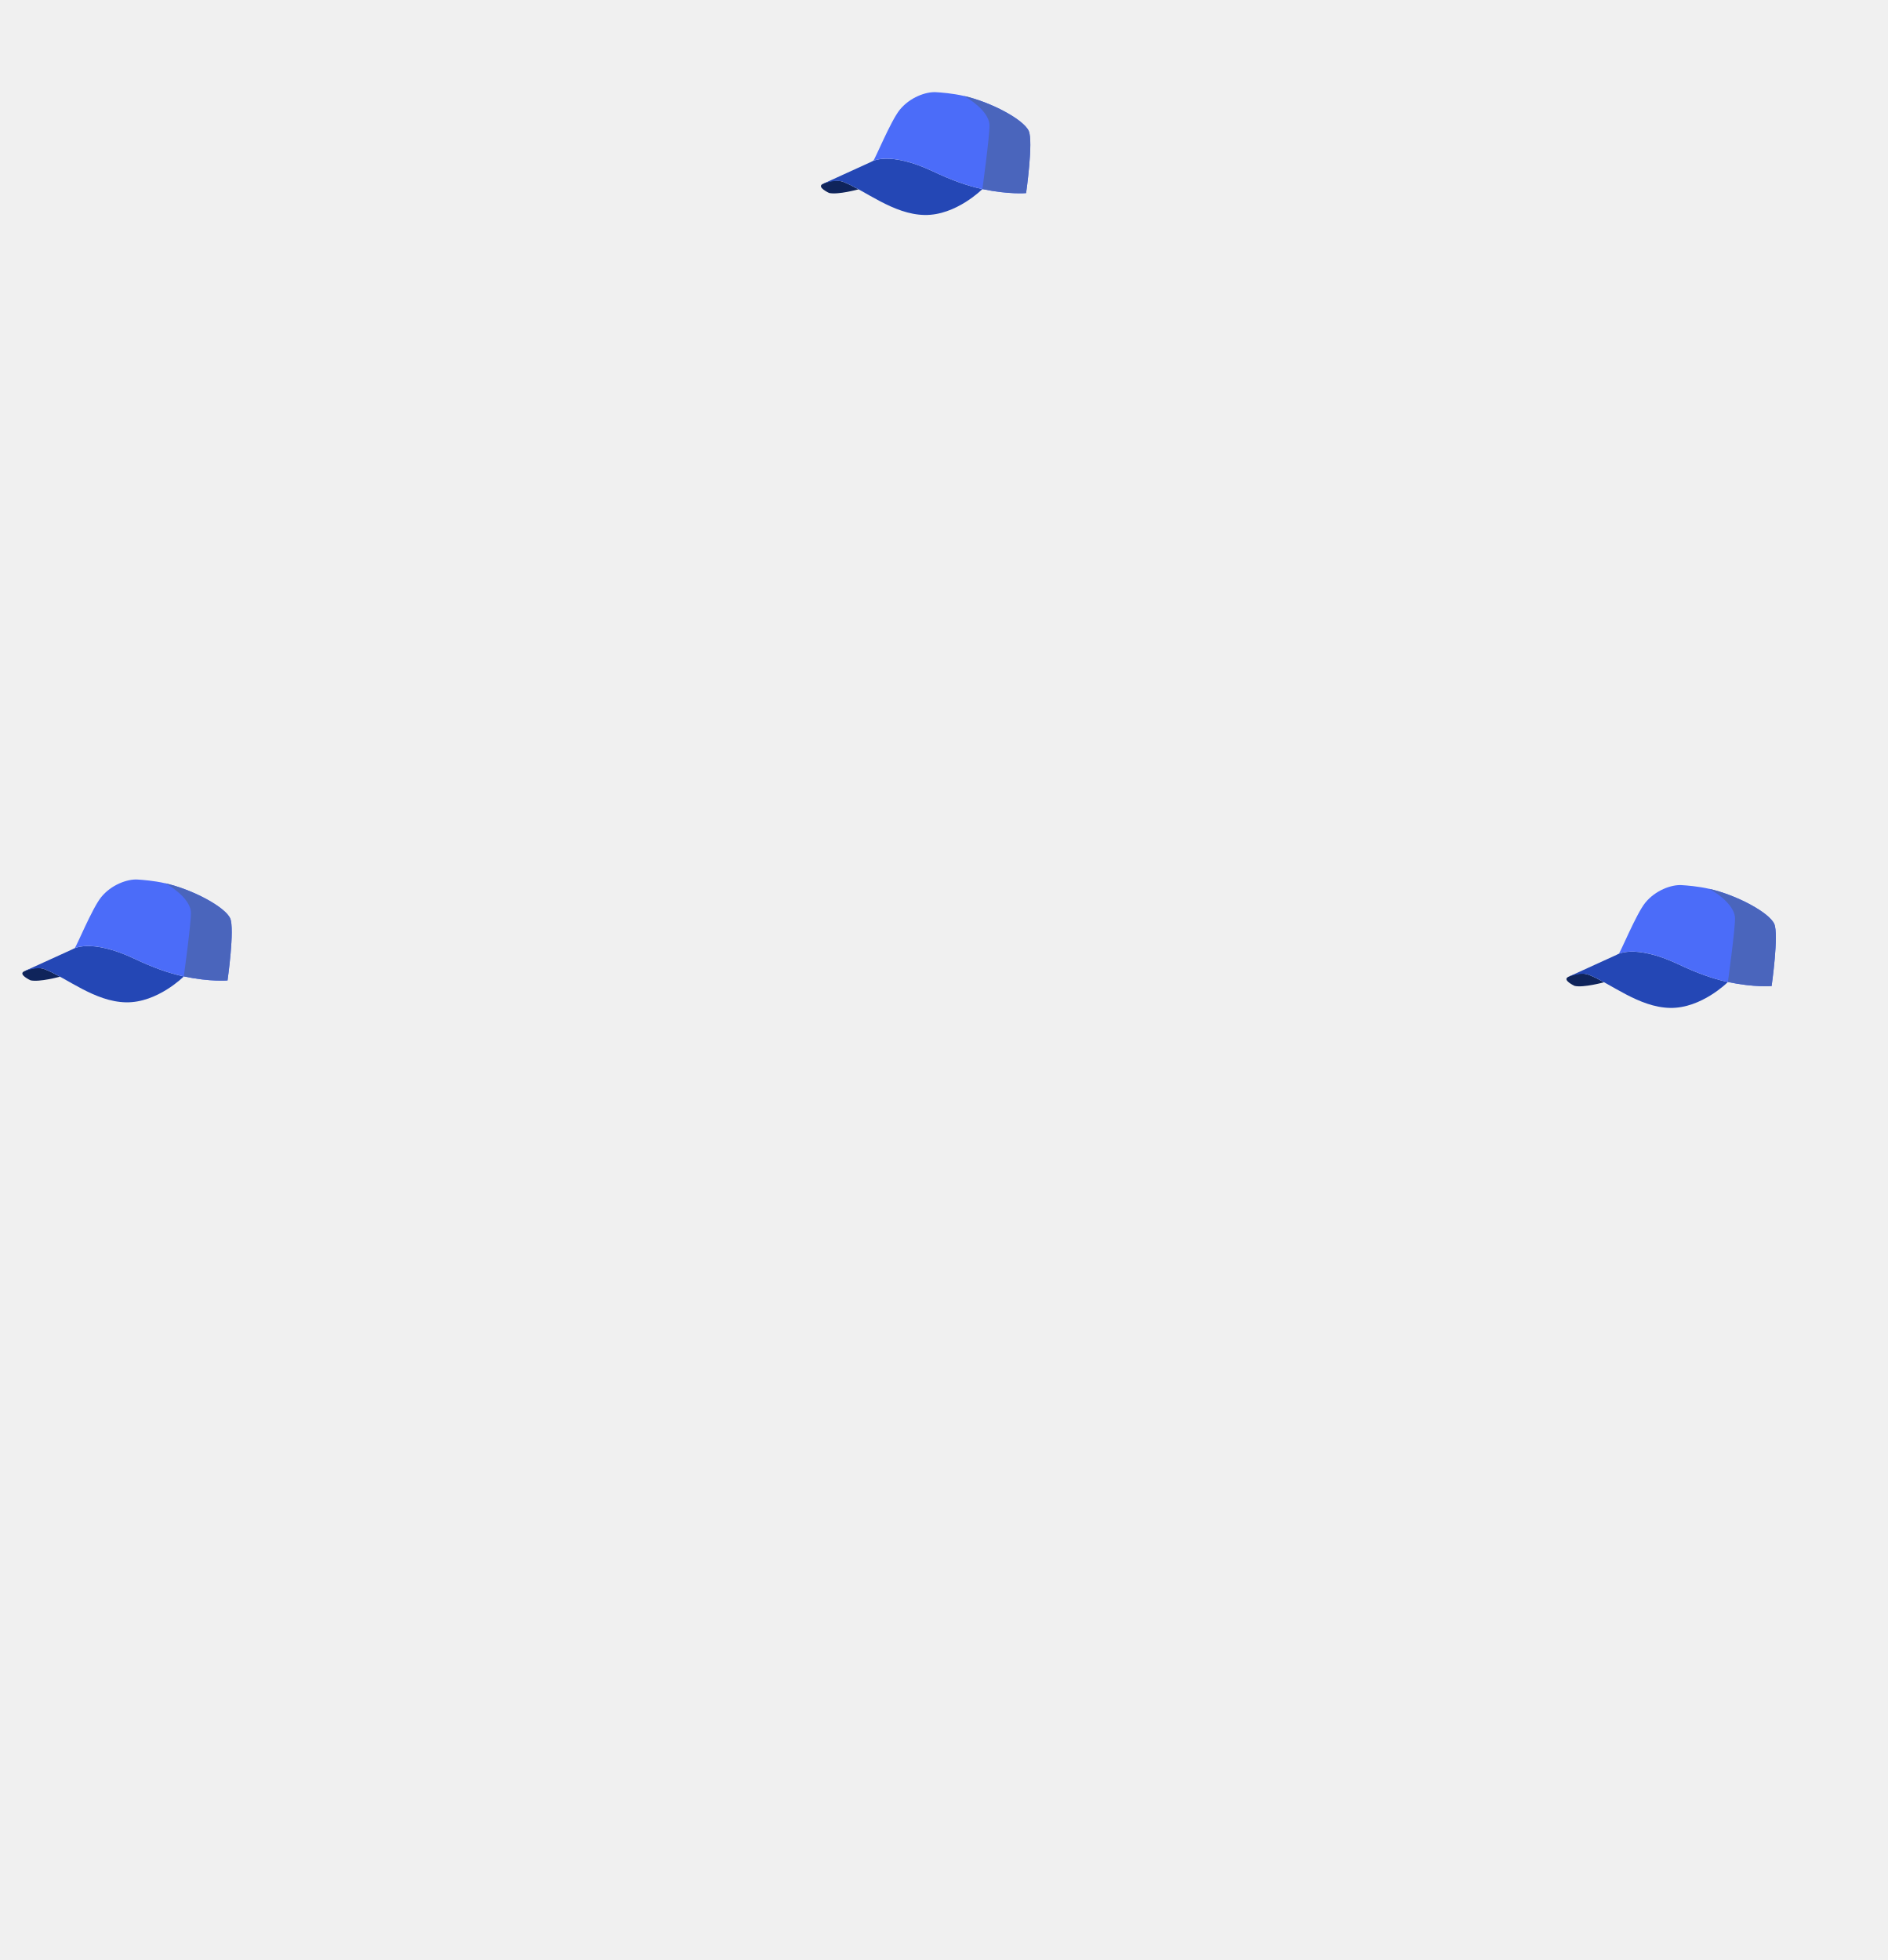
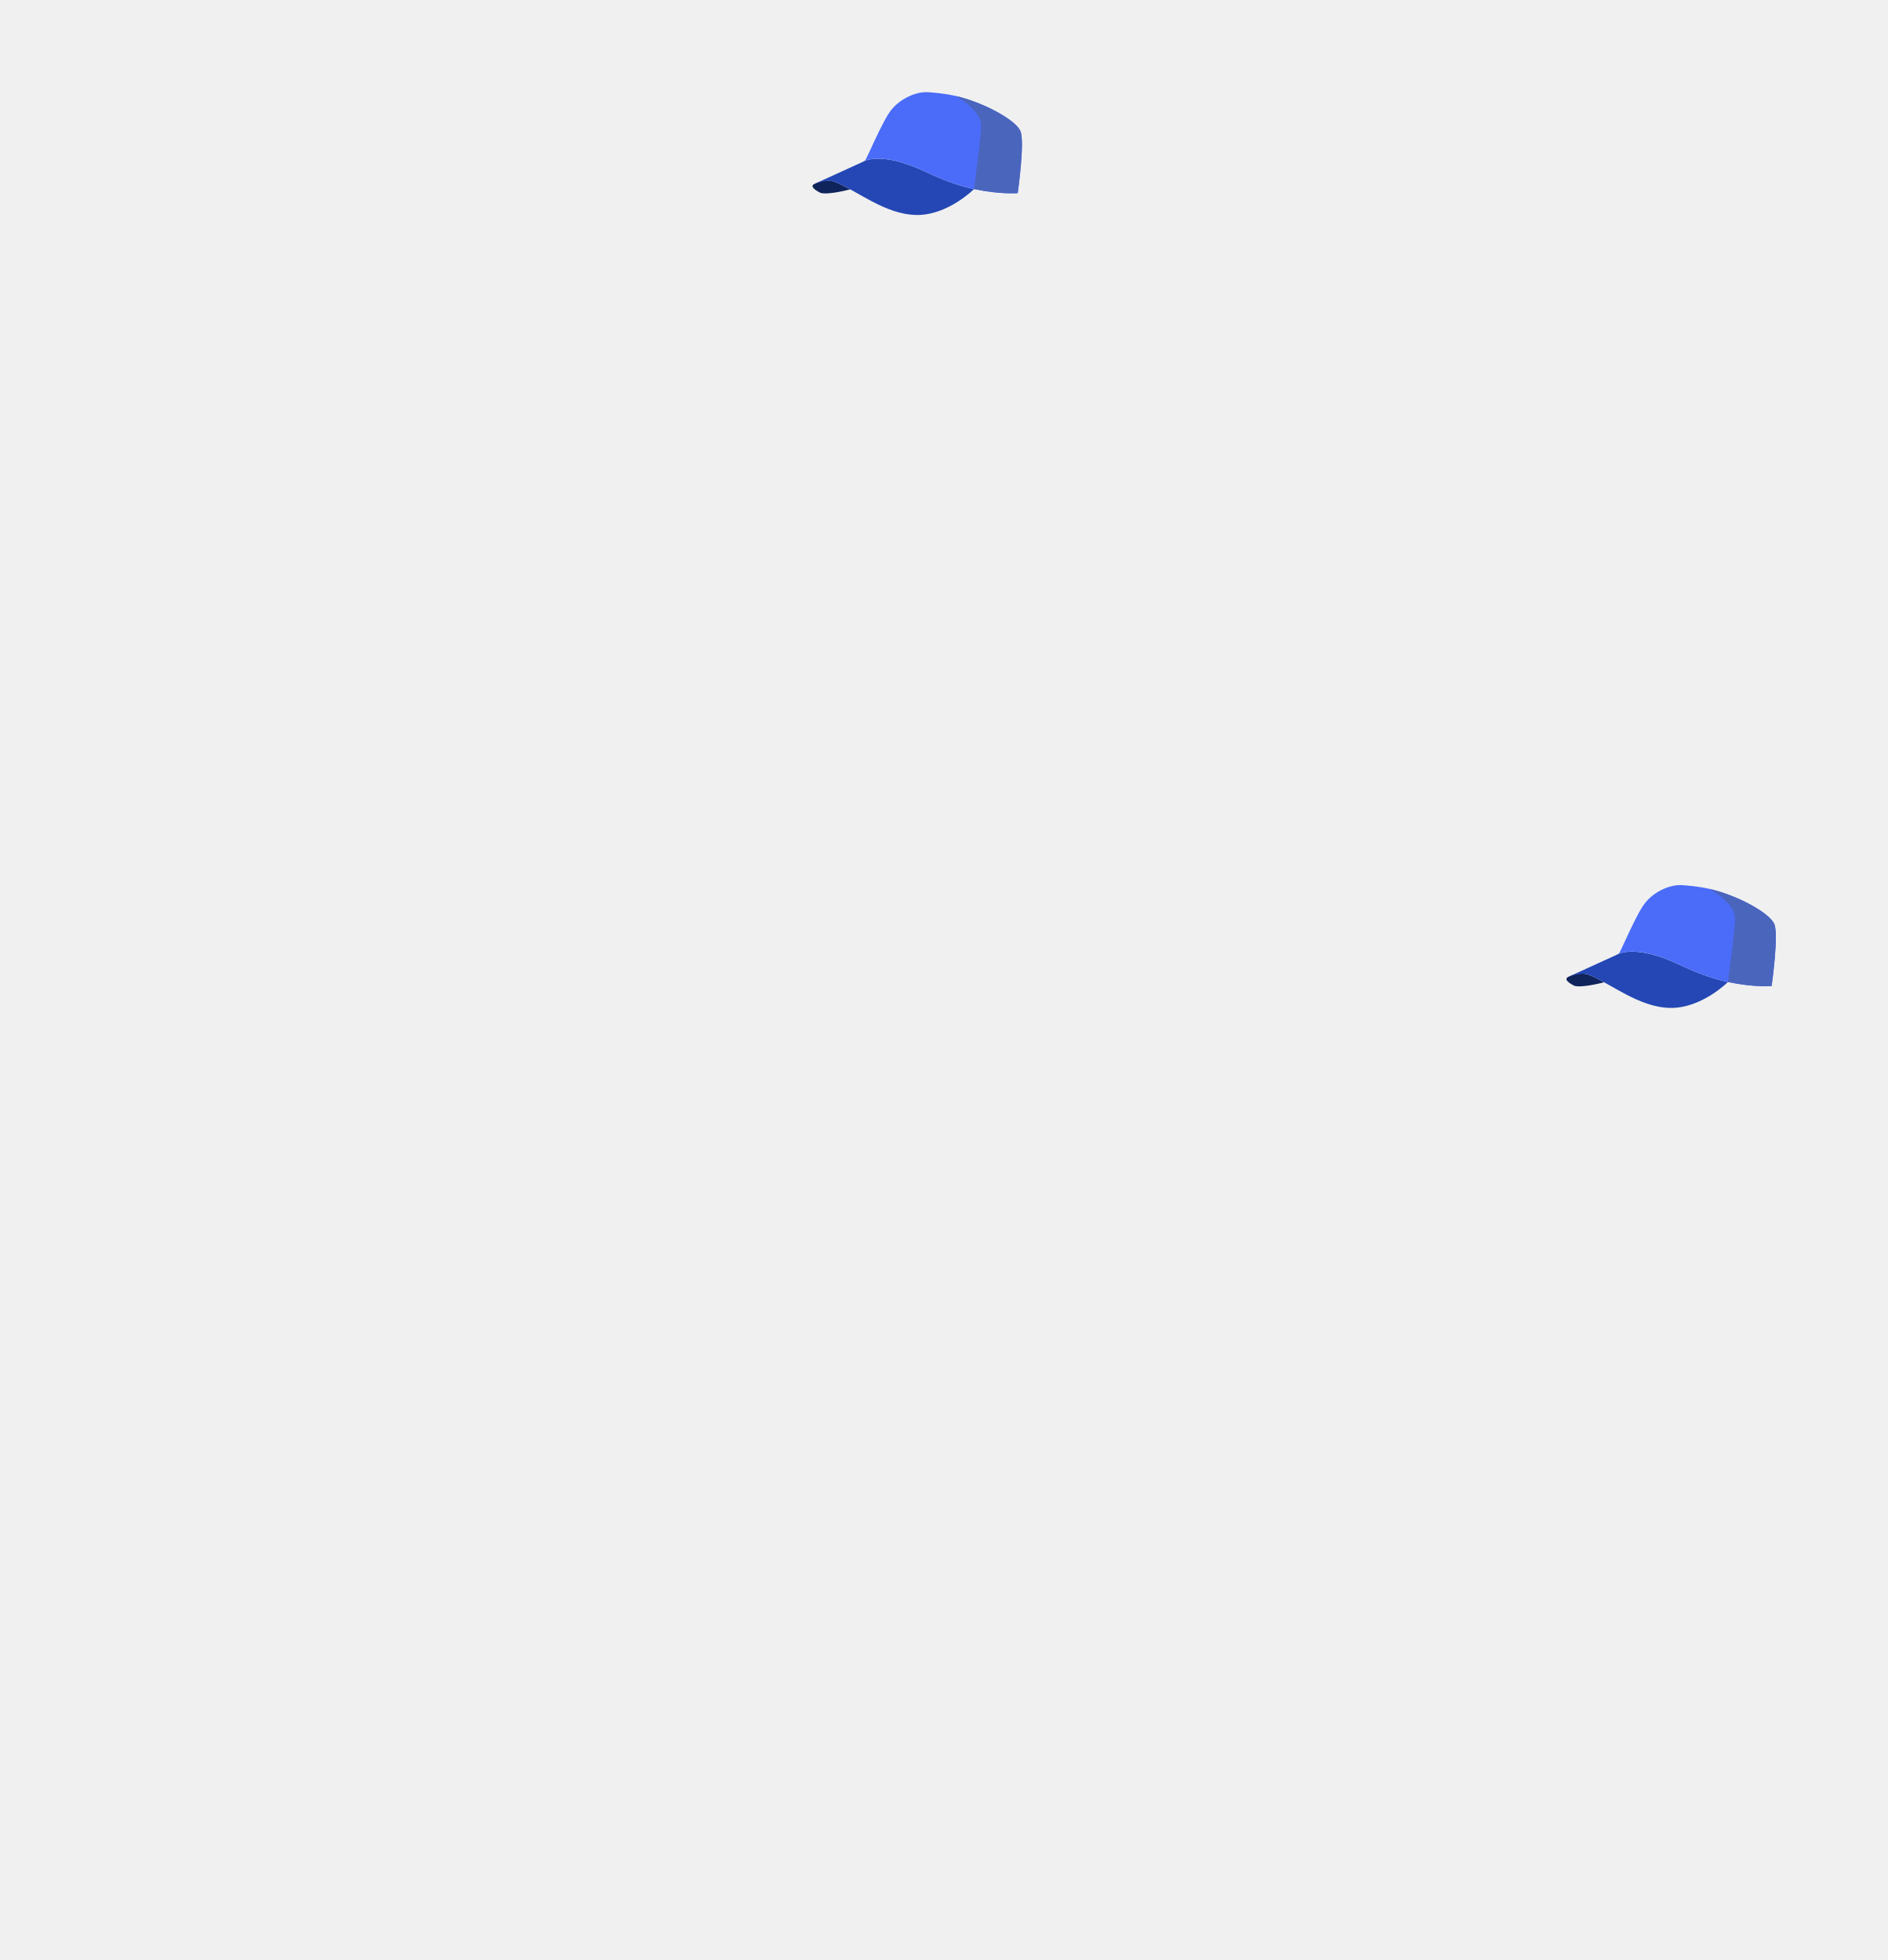
<svg xmlns="http://www.w3.org/2000/svg" width="676" height="702" viewBox="0 0 676 702" fill="none">
-   <g clip-path="url(#clip0_3_82)">
-     <path d="M8.651 347.887C11.18 346.661 14.001 346.377 15.973 347.139C17.709 347.81 19.546 348.748 21.478 349.808L21.474 349.815C21.474 349.815 14.119 351.835 10.941 351.115C10.941 351.115 6.335 349.009 8.652 347.887H8.651Z" fill="#0F245B" />
-     <path d="M65.829 349.723C60.519 348.61 54.574 346.448 48.358 343.493C32.16 335.793 25.978 339.985 25.978 339.985L8.651 347.887C11.314 346.948 14.001 346.377 15.973 347.139C23.863 350.187 33.876 358.794 45.14 358.997C56.405 359.199 65.829 349.723 65.829 349.723Z" fill="#2447B5" />
-     <path d="M26.718 339.624C27.23 339.414 32.962 325.384 36.206 321.362C39.868 316.822 45.663 314.806 49.199 315.015C51.081 315.126 55.125 315.432 59.177 316.355C69.028 318.599 80.527 324.784 82.419 328.879C84.141 332.609 81.484 351.163 81.484 351.163C81.484 351.163 75.371 351.724 65.829 349.723C60.519 348.61 54.574 346.448 48.358 343.493C35.197 337.237 28.712 338.805 26.718 339.623V339.624Z" fill="#4B6CF9" />
-     <path d="M65.829 349.723C65.829 349.723 68.433 330.833 68.378 326.887C68.322 322.94 63.579 318.788 59.177 316.355C69.028 318.599 80.527 324.784 82.418 328.879C84.141 332.609 81.484 351.163 81.484 351.163C81.484 351.163 75.371 351.724 65.829 349.723Z" fill="#4A65BC" />
+   <g clip-path="url(#clip0_3_48)">
+     <path d="M291.651 65.887C294.18 64.661 297 64.377 298.973 65.139C300.709 65.81 302.546 66.748 304.478 67.808L304.473 67.815C304.473 67.815 297.119 69.835 293.941 69.115C293.941 69.115 289.335 67.009 291.652 65.887H291.651Z" fill="#0F245B" />
+     <path d="M348.829 67.723C343.519 66.61 337.574 64.448 331.358 61.493C315.16 53.793 308.978 57.985 308.978 57.985L291.651 65.887C294.314 64.948 297.001 64.377 298.973 65.139C306.863 68.187 316.875 76.794 328.14 76.997C339.405 77.2 348.829 67.723 348.829 67.723Z" fill="#2447B5" />
+     <path d="M309.718 57.624C310.23 57.414 315.962 43.385 319.206 39.362C322.868 34.822 328.663 32.806 332.199 33.015C334.08 33.126 338.125 33.432 342.177 34.355C352.028 36.599 363.527 42.784 365.419 46.879C367.141 50.609 364.484 69.163 364.484 69.163C364.484 69.163 358.371 69.724 348.829 67.723C343.519 66.61 337.574 64.448 331.358 61.493C318.197 55.236 311.712 56.806 309.718 57.623V57.624Z" fill="#4B6CF9" />
+     <path d="M348.829 67.723C348.829 67.723 351.433 48.833 351.378 44.887C351.322 40.94 346.579 36.788 342.177 34.355C352.028 36.599 363.527 42.784 365.419 46.879C367.141 50.609 364.484 69.163 364.484 69.163C364.484 69.163 358.371 69.724 348.829 67.723Z" fill="#4A65BC" />
  </g>
-   <g clip-path="url(#clip1_3_82)">
-     <path d="M561.651 349.887C564.18 348.661 567.001 348.377 568.973 349.139C570.709 349.81 572.546 350.748 574.478 351.808L574.473 351.815C574.473 351.815 567.119 353.835 563.941 353.115C563.941 353.115 559.335 351.009 561.652 349.887H561.651Z" fill="#0F245B" />
-     <path d="M618.829 351.723C613.519 350.61 607.574 348.448 601.358 345.493C585.16 337.793 578.978 341.985 578.978 341.985L561.651 349.887C564.314 348.948 567.001 348.377 568.973 349.139C576.863 352.187 586.876 360.794 598.14 360.997C609.405 361.199 618.829 351.723 618.829 351.723Z" fill="#2447B5" />
+   <g clip-path="url(#clip1_3_48)">
+     <path d="M561.651 349.887C564.18 348.661 567 348.377 568.973 349.139C570.709 349.81 572.546 350.748 574.478 351.808L574.473 351.815C574.473 351.815 567.119 353.835 563.941 353.115C563.941 353.115 559.335 351.009 561.652 349.887H561.651Z" fill="#0F245B" />
+     <path d="M618.829 351.723C613.519 350.61 607.574 348.448 601.358 345.493C585.16 337.793 578.978 341.985 578.978 341.985L561.651 349.887C564.314 348.948 567.001 348.377 568.973 349.139C576.863 352.187 586.875 360.794 598.14 360.997C609.405 361.199 618.829 351.723 618.829 351.723Z" fill="#2447B5" />
    <path d="M579.718 341.624C580.23 341.414 585.962 327.384 589.206 323.362C592.868 318.822 598.663 316.806 602.199 317.015C604.08 317.126 608.125 317.432 612.177 318.355C622.028 320.599 633.527 326.784 635.419 330.879C637.141 334.609 634.484 353.163 634.484 353.163C634.484 353.163 628.371 353.724 618.829 351.723C613.519 350.61 607.574 348.448 601.358 345.493C588.197 339.237 581.712 340.805 579.718 341.623V341.624Z" fill="#4B6CF9" />
    <path d="M618.829 351.723C618.829 351.723 621.433 332.833 621.378 328.887C621.322 324.94 616.579 320.788 612.177 318.355C622.028 320.599 633.527 326.784 635.419 330.879C637.141 334.609 634.484 353.163 634.484 353.163C634.484 353.163 628.371 353.724 618.829 351.723Z" fill="#4A65BC" />
  </g>
-   <g clip-path="url(#clip2_3_82)">
-     <path d="M294.651 65.887C297.18 64.661 300.001 64.377 301.973 65.139C303.709 65.81 305.546 66.748 307.478 67.808L307.473 67.815C307.473 67.815 300.119 69.835 296.941 69.115C296.941 69.115 292.335 67.009 294.652 65.887H294.651Z" fill="#0F245B" />
-     <path d="M351.829 67.723C346.519 66.61 340.574 64.448 334.358 61.493C318.16 53.793 311.978 57.985 311.978 57.985L294.651 65.887C297.314 64.948 300.001 64.377 301.973 65.139C309.863 68.187 319.876 76.794 331.14 76.997C342.405 77.2 351.829 67.723 351.829 67.723Z" fill="#2447B5" />
-     <path d="M312.718 57.624C313.23 57.414 318.962 43.385 322.206 39.362C325.868 34.822 331.663 32.806 335.199 33.015C337.08 33.126 341.125 33.432 345.177 34.355C355.028 36.599 366.527 42.784 368.419 46.879C370.141 50.609 367.484 69.163 367.484 69.163C367.484 69.163 361.371 69.724 351.829 67.723C346.519 66.61 340.574 64.448 334.358 61.493C321.197 55.236 314.712 56.806 312.718 57.623V57.624Z" fill="#4B6CF9" />
-     <path d="M351.829 67.723C351.829 67.723 354.433 48.833 354.378 44.887C354.322 40.94 349.579 36.788 345.177 34.355C355.028 36.599 366.527 42.784 368.419 46.879C370.141 50.609 367.484 69.163 367.484 69.163C367.484 69.163 361.371 69.724 351.829 67.723Z" fill="#4A65BC" />
-   </g>
  <defs>
-     <clipPath id="clip0_3_82">
-       <rect width="75" height="44" fill="white" transform="translate(8 315)" />
+     <clipPath id="clip0_3_48">
+       <rect width="75" height="44" fill="white" transform="translate(291 33)" />
    </clipPath>
-     <clipPath id="clip1_3_82">
+     <clipPath id="clip1_3_48">
      <rect width="75" height="44" fill="white" transform="translate(561 317)" />
-     </clipPath>
-     <clipPath id="clip2_3_82">
-       <rect width="75" height="44" fill="white" transform="translate(294 33)" />
    </clipPath>
  </defs>
</svg>
